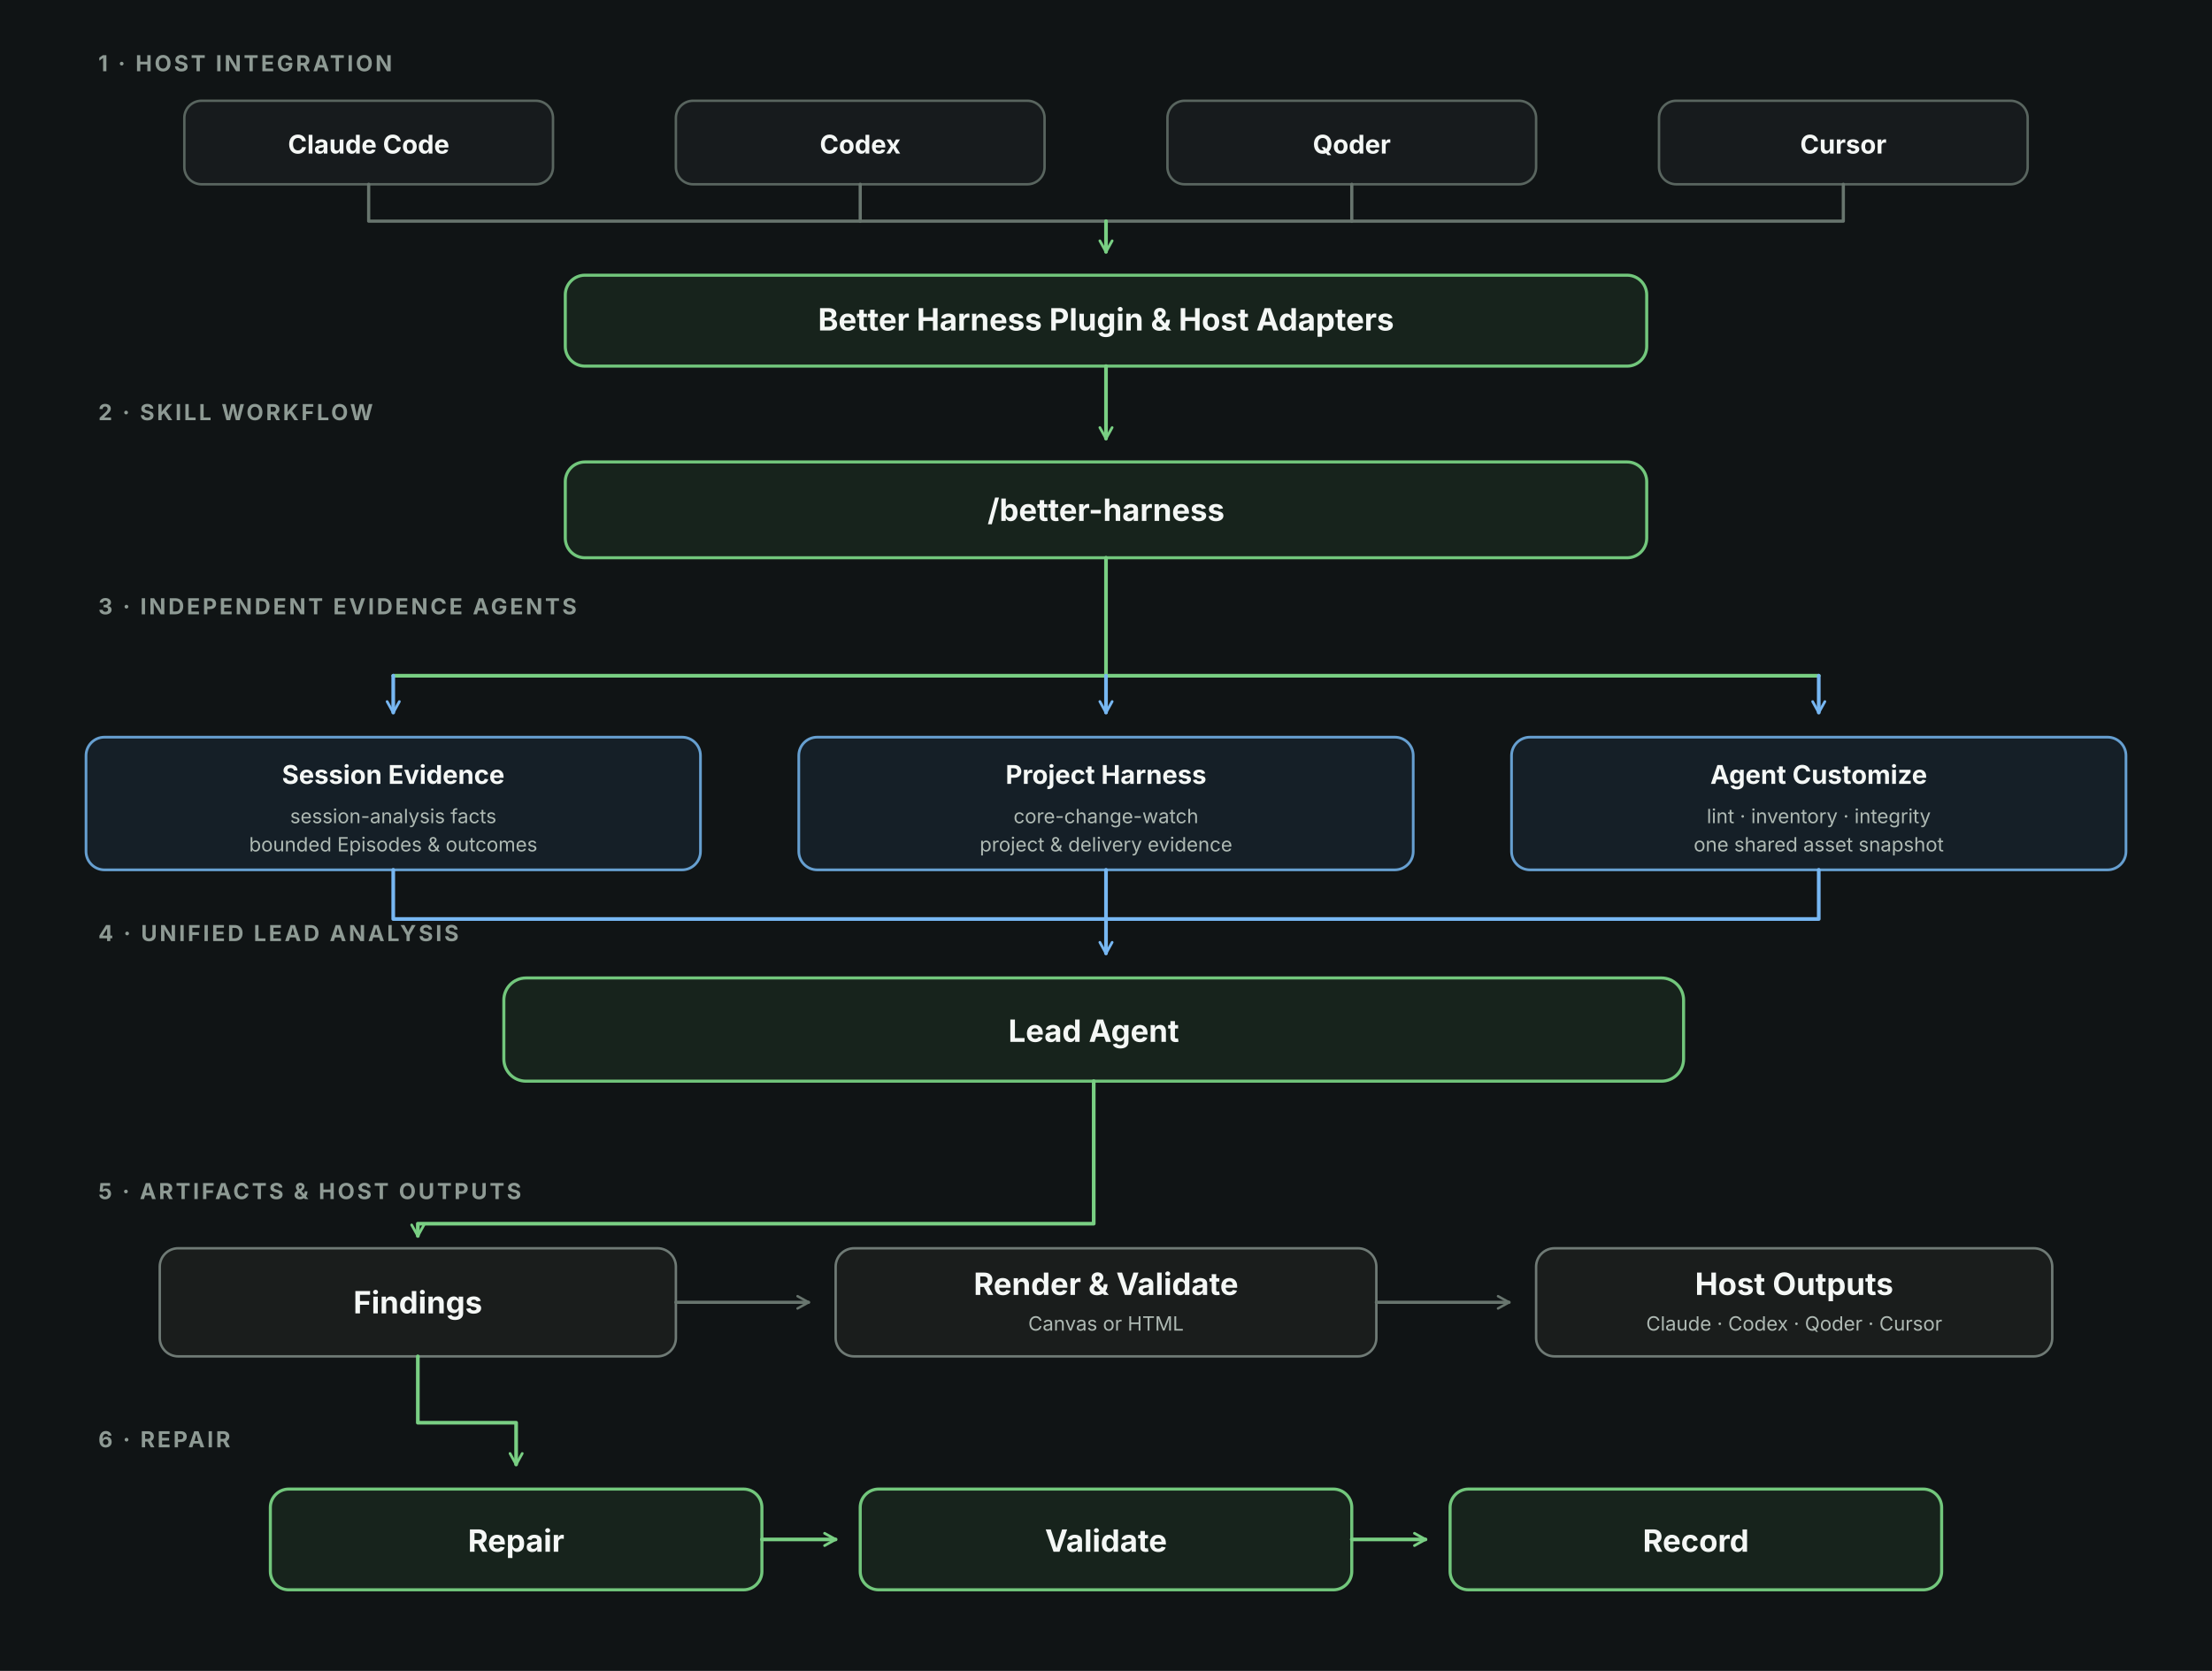
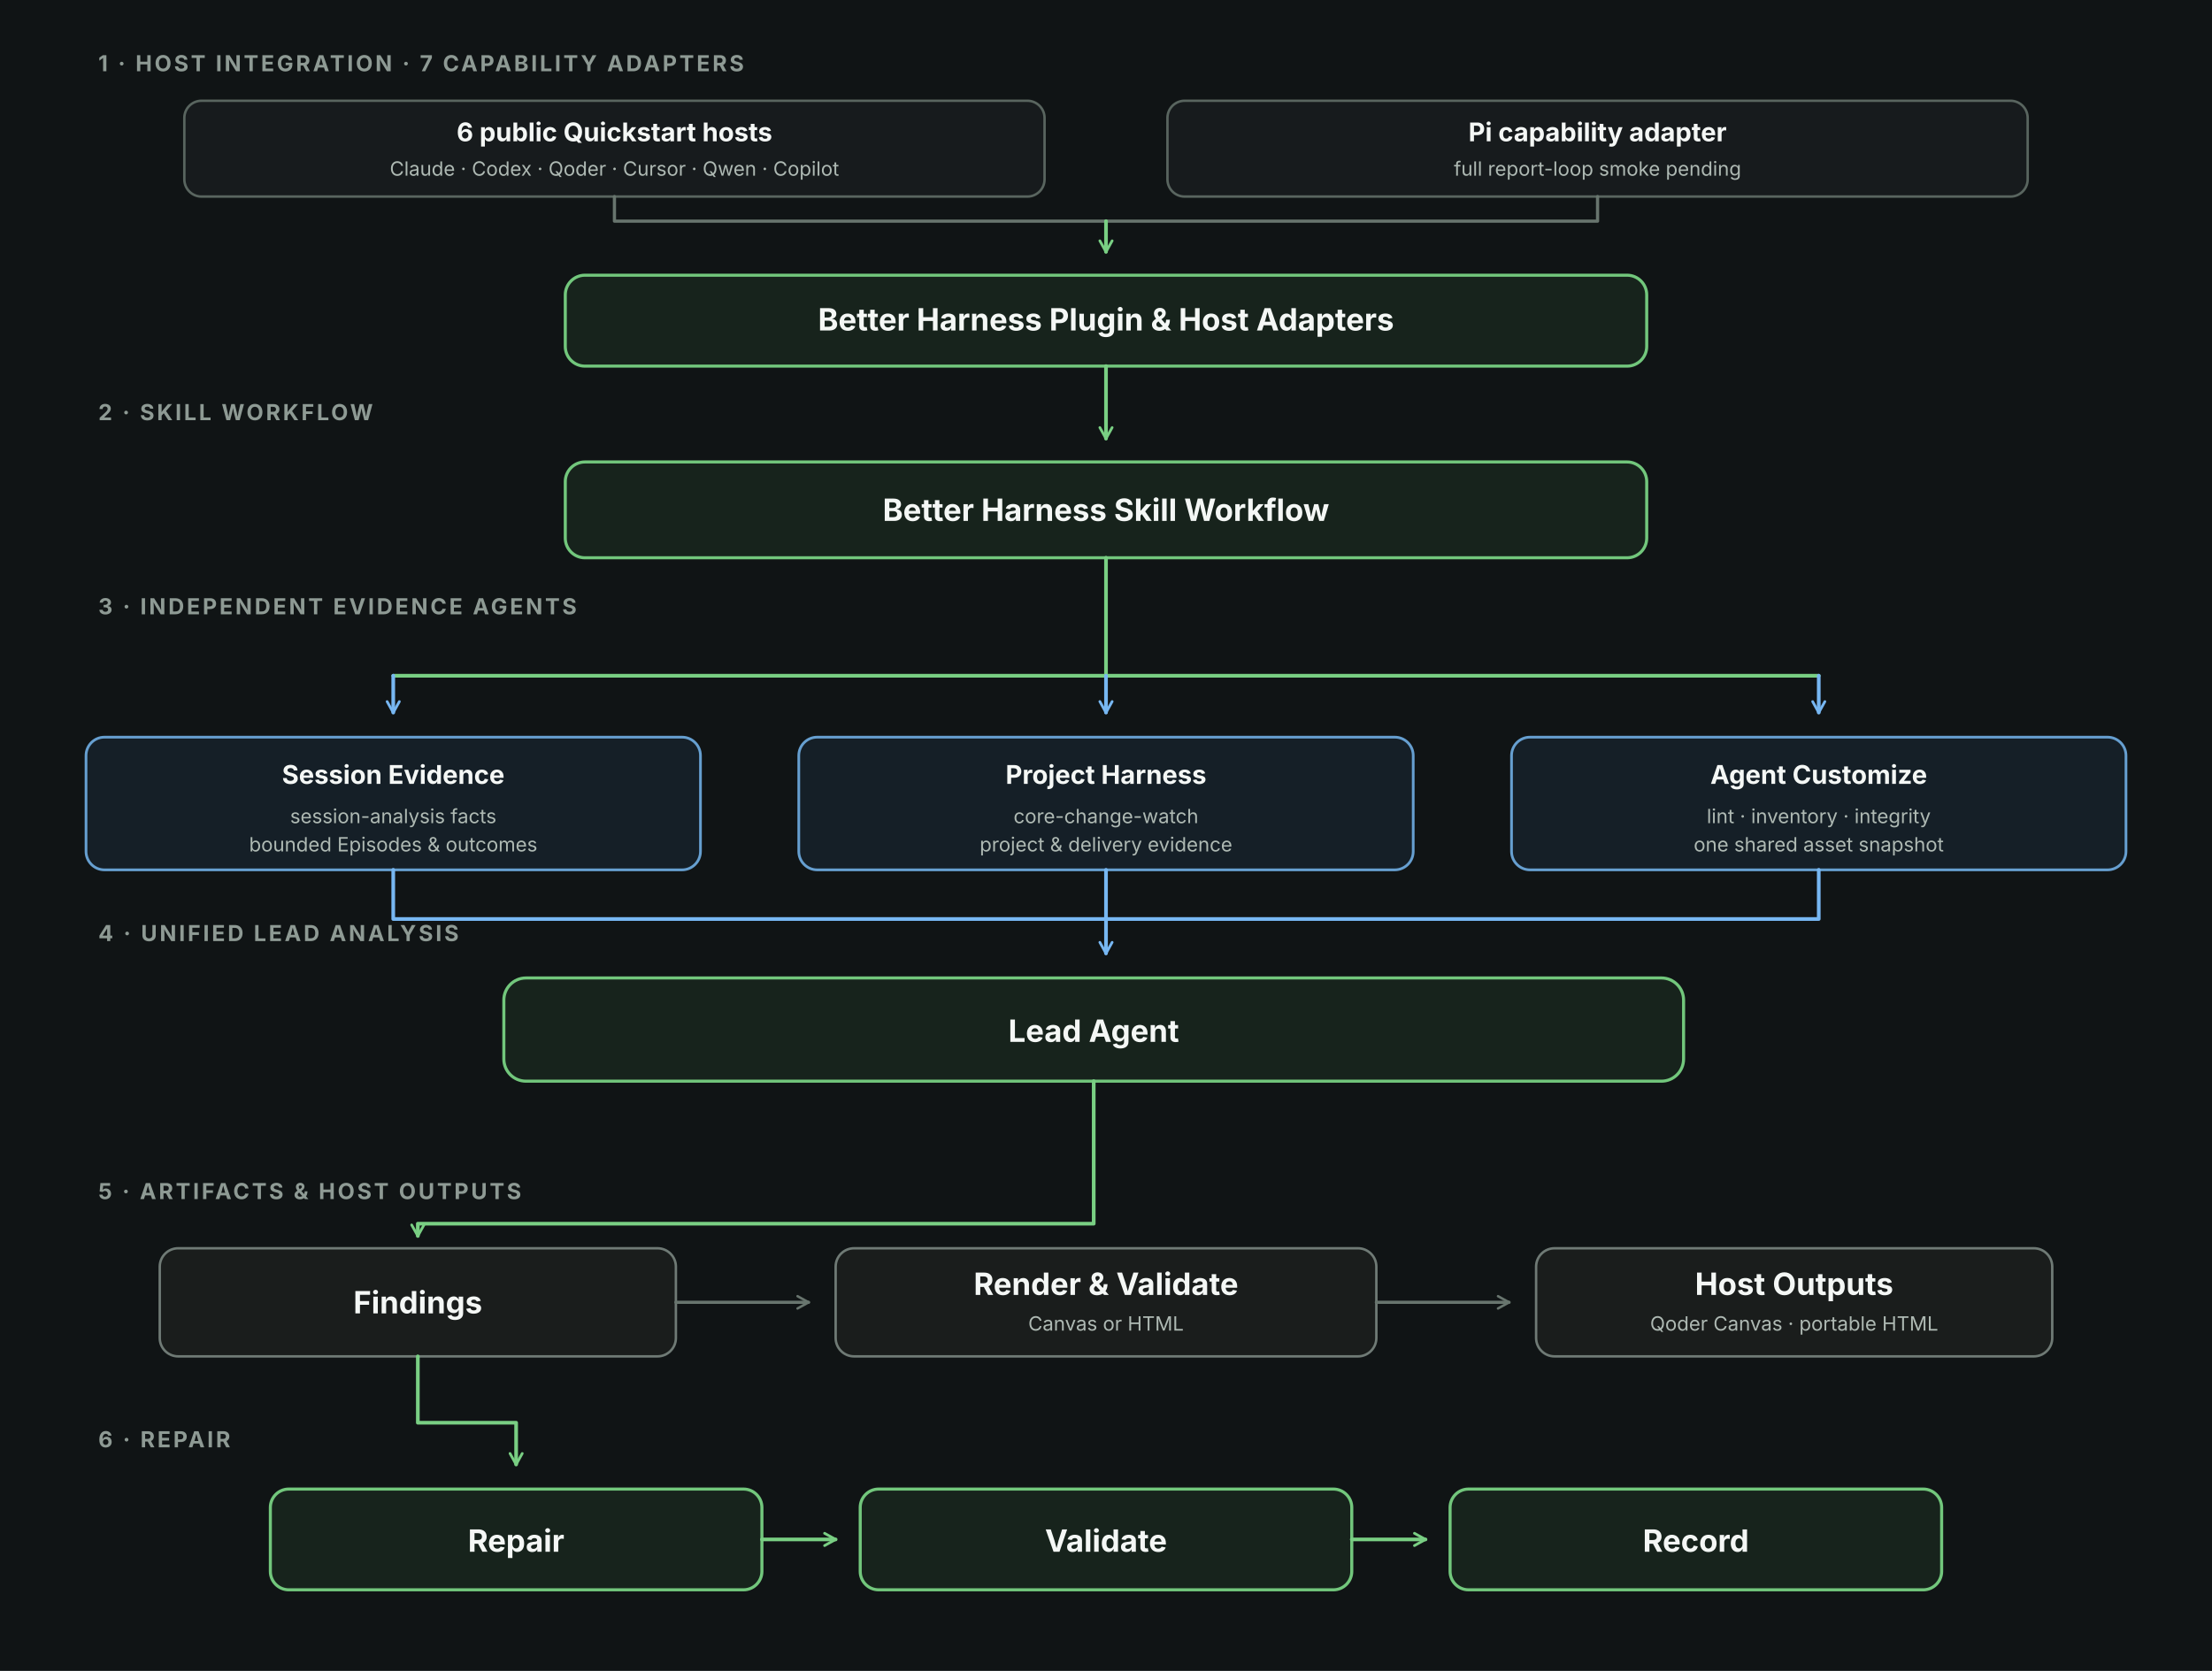
<svg xmlns="http://www.w3.org/2000/svg" width="1800" height="1360" viewBox="0 0 1800 1360" role="img" aria-labelledby="title desc">
  <defs>
    <style>
      text { font-family: Inter, ui-sans-serif, system-ui, -apple-system, BlinkMacSystemFont, "Segoe UI", sans-serif; }
      .section { fill: #8e9a94; font-size: 18px; font-weight: 700; letter-spacing: 2px; }
      .label { fill: #f4f7f5; font-size: 25px; font-weight: 700; }
      .label-sm { fill: #f4f7f5; font-size: 21px; font-weight: 700; }
      .hint-sm { fill: #aeb9b3; font-size: 16px; font-weight: 400; }
      .host { fill: #171b1d; stroke: #59655f; stroke-width: 2; }
      .control { fill: #17231c; stroke: #72c77c; stroke-width: 2.5; }
      .lane { fill: #151f27; stroke: #669fd0; stroke-width: 2.2; }
      .artifact { fill: #1a1d1c; stroke: #6f7a75; stroke-width: 2; }
      .green { fill: none; stroke: #79cf83; stroke-width: 3; stroke-linecap: round; stroke-linejoin: round; }
      .blue { fill: none; stroke: #77b7f2; stroke-width: 3; stroke-linecap: round; stroke-linejoin: round; }
      .gray { fill: none; stroke: #68756e; stroke-width: 2.6; stroke-linecap: round; stroke-linejoin: round; }
    </style>
    <marker id="arrow-green" markerWidth="12" markerHeight="12" refX="10" refY="6" orient="auto" markerUnits="userSpaceOnUse">
      <path d="M1 1L10 6L1 11" fill="none" stroke="#79cf83" stroke-width="2.2" stroke-linecap="round" stroke-linejoin="round" />
    </marker>
    <marker id="arrow-blue" markerWidth="12" markerHeight="12" refX="10" refY="6" orient="auto" markerUnits="userSpaceOnUse">
      <path d="M1 1L10 6L1 11" fill="none" stroke="#77b7f2" stroke-width="2.2" stroke-linecap="round" stroke-linejoin="round" />
    </marker>
    <marker id="arrow-gray" markerWidth="12" markerHeight="12" refX="10" refY="6" orient="auto" markerUnits="userSpaceOnUse">
      <path d="M1 1L10 6L1 11" fill="none" stroke="#68756e" stroke-width="2" stroke-linecap="round" stroke-linejoin="round" />
    </marker>
  </defs>
  <rect width="1800" height="1360" fill="#101415" />
-   <text x="80" y="58" class="section">1 · HOST INTEGRATION</text>
-   <rect x="150" y="82" width="300" height="68" rx="14" class="host" />
-   <text x="300" y="125" class="label-sm" text-anchor="middle">Claude Code</text>
-   <rect x="550" y="82" width="300" height="68" rx="14" class="host" />
-   <text x="700" y="125" class="label-sm" text-anchor="middle">Codex</text>
-   <rect x="950" y="82" width="300" height="68" rx="14" class="host" />
-   <text x="1100" y="125" class="label-sm" text-anchor="middle">Qoder</text>
-   <rect x="1350" y="82" width="300" height="68" rx="14" class="host" />
-   <text x="1500" y="125" class="label-sm" text-anchor="middle">Cursor</text>
-   <path d="M300 150V180H900" class="gray" />
-   <path d="M700 150V180" class="gray" />
-   <path d="M1100 150V180" class="gray" />
-   <path d="M1500 150V180H900" class="gray" />
+   <text x="80" y="58" class="section">1 · HOST INTEGRATION · 7 CAPABILITY ADAPTERS</text>
+   <rect x="150" y="82" width="700" height="78" rx="14" class="host" />
+   <text x="500" y="115" class="label-sm" text-anchor="middle">6 public Quickstart hosts</text>
+   <text x="500" y="143" class="hint-sm" text-anchor="middle">Claude · Codex · Qoder · Cursor · Qwen · Copilot</text>
+   <rect x="950" y="82" width="700" height="78" rx="14" class="host" />
+   <text x="1300" y="115" class="label-sm" text-anchor="middle">Pi capability adapter</text>
+   <text x="1300" y="143" class="hint-sm" text-anchor="middle">full report-loop smoke pending</text>
+   <path d="M500 160V180H900" class="gray" />
+   <path d="M1300 160V180H900" class="gray" />
  <path d="M900 180V205" class="green" marker-end="url(#arrow-green)" />
  <rect x="460" y="224" width="880" height="74" rx="16" class="control" />
  <text x="900" y="269" class="label" text-anchor="middle">Better Harness Plugin &amp; Host Adapters</text>
  <path d="M900 298V357" class="green" marker-end="url(#arrow-green)" />
  <text x="80" y="342" class="section">2 · SKILL WORKFLOW</text>
  <rect x="460" y="376" width="880" height="78" rx="16" class="control" />
-   <text x="900" y="424" class="label" text-anchor="middle">/better-harness</text>
+   <text x="900" y="424" class="label" text-anchor="middle">Better Harness Skill Workflow</text>
  <path d="M900 454V550" class="green" />
  <text x="80" y="500" class="section">3 · INDEPENDENT EVIDENCE AGENTS</text>
  <path d="M320 550H1480" class="green" />
  <path d="M320 550V580" class="blue" marker-end="url(#arrow-blue)" />
  <path d="M900 550V580" class="blue" marker-end="url(#arrow-blue)" />
  <path d="M1480 550V580" class="blue" marker-end="url(#arrow-blue)" />
  <rect x="70" y="600" width="500" height="108" rx="15" class="lane" />
  <text x="320" y="638" class="label-sm" text-anchor="middle">Session Evidence</text>
  <text x="320" y="670" class="hint-sm" text-anchor="middle">session-analysis facts</text>
  <text x="320" y="693" class="hint-sm" text-anchor="middle">bounded Episodes &amp; outcomes</text>
  <rect x="650" y="600" width="500" height="108" rx="15" class="lane" />
  <text x="900" y="638" class="label-sm" text-anchor="middle">Project Harness</text>
  <text x="900" y="670" class="hint-sm" text-anchor="middle">core-change-watch</text>
  <text x="900" y="693" class="hint-sm" text-anchor="middle">project &amp; delivery evidence</text>
  <rect x="1230" y="600" width="500" height="108" rx="15" class="lane" />
  <text x="1480" y="638" class="label-sm" text-anchor="middle">Agent Customize</text>
  <text x="1480" y="670" class="hint-sm" text-anchor="middle">lint · inventory · integrity</text>
  <text x="1480" y="693" class="hint-sm" text-anchor="middle">one shared asset snapshot</text>
  <path d="M320 708V748H900" class="blue" />
  <path d="M900 708V748" class="blue" />
  <path d="M1480 708V748H900" class="blue" />
  <path d="M900 748V776" class="blue" marker-end="url(#arrow-blue)" />
  <text x="80" y="766" class="section">4 · UNIFIED LEAD ANALYSIS</text>
  <rect x="410" y="796" width="960" height="84" rx="18" class="control" />
  <text x="890" y="848" class="label" text-anchor="middle">Lead Agent</text>
  <path d="M890 880V996H340V1006" class="green" marker-end="url(#arrow-green)" />
  <text x="80" y="976" class="section">5 · ARTIFACTS &amp; HOST OUTPUTS</text>
  <rect x="130" y="1016" width="420" height="88" rx="15" class="artifact" />
  <text x="340" y="1069" class="label" text-anchor="middle">Findings</text>
  <path d="M550 1060H658" class="gray" marker-end="url(#arrow-gray)" />
  <rect x="680" y="1016" width="440" height="88" rx="15" class="artifact" />
  <text x="900" y="1054" class="label" text-anchor="middle">Render &amp; Validate</text>
  <text x="900" y="1083" class="hint-sm" text-anchor="middle">Canvas or HTML</text>
  <path d="M1120 1060H1228" class="gray" marker-end="url(#arrow-gray)" />
  <rect x="1250" y="1016" width="420" height="88" rx="15" class="artifact" />
  <text x="1460" y="1054" class="label" text-anchor="middle">Host Outputs</text>
-   <text x="1460" y="1083" class="hint-sm" text-anchor="middle">Claude · Codex · Qoder · Cursor</text>
+   <text x="1460" y="1083" class="hint-sm" text-anchor="middle">Qoder Canvas · portable HTML</text>
  <path d="M340 1104V1158H420V1192" class="green" marker-end="url(#arrow-green)" />
  <text x="80" y="1178" class="section">6 · REPAIR</text>
  <rect x="220" y="1212" width="400" height="82" rx="15" class="control" />
  <text x="420" y="1263" class="label" text-anchor="middle">Repair</text>
  <path d="M620 1253H680" class="green" marker-end="url(#arrow-green)" />
  <rect x="700" y="1212" width="400" height="82" rx="15" class="control" />
  <text x="900" y="1263" class="label" text-anchor="middle">Validate</text>
  <path d="M1100 1253H1160" class="green" marker-end="url(#arrow-green)" />
  <rect x="1180" y="1212" width="400" height="82" rx="15" class="control" />
  <text x="1380" y="1263" class="label" text-anchor="middle">Record</text>
</svg>
